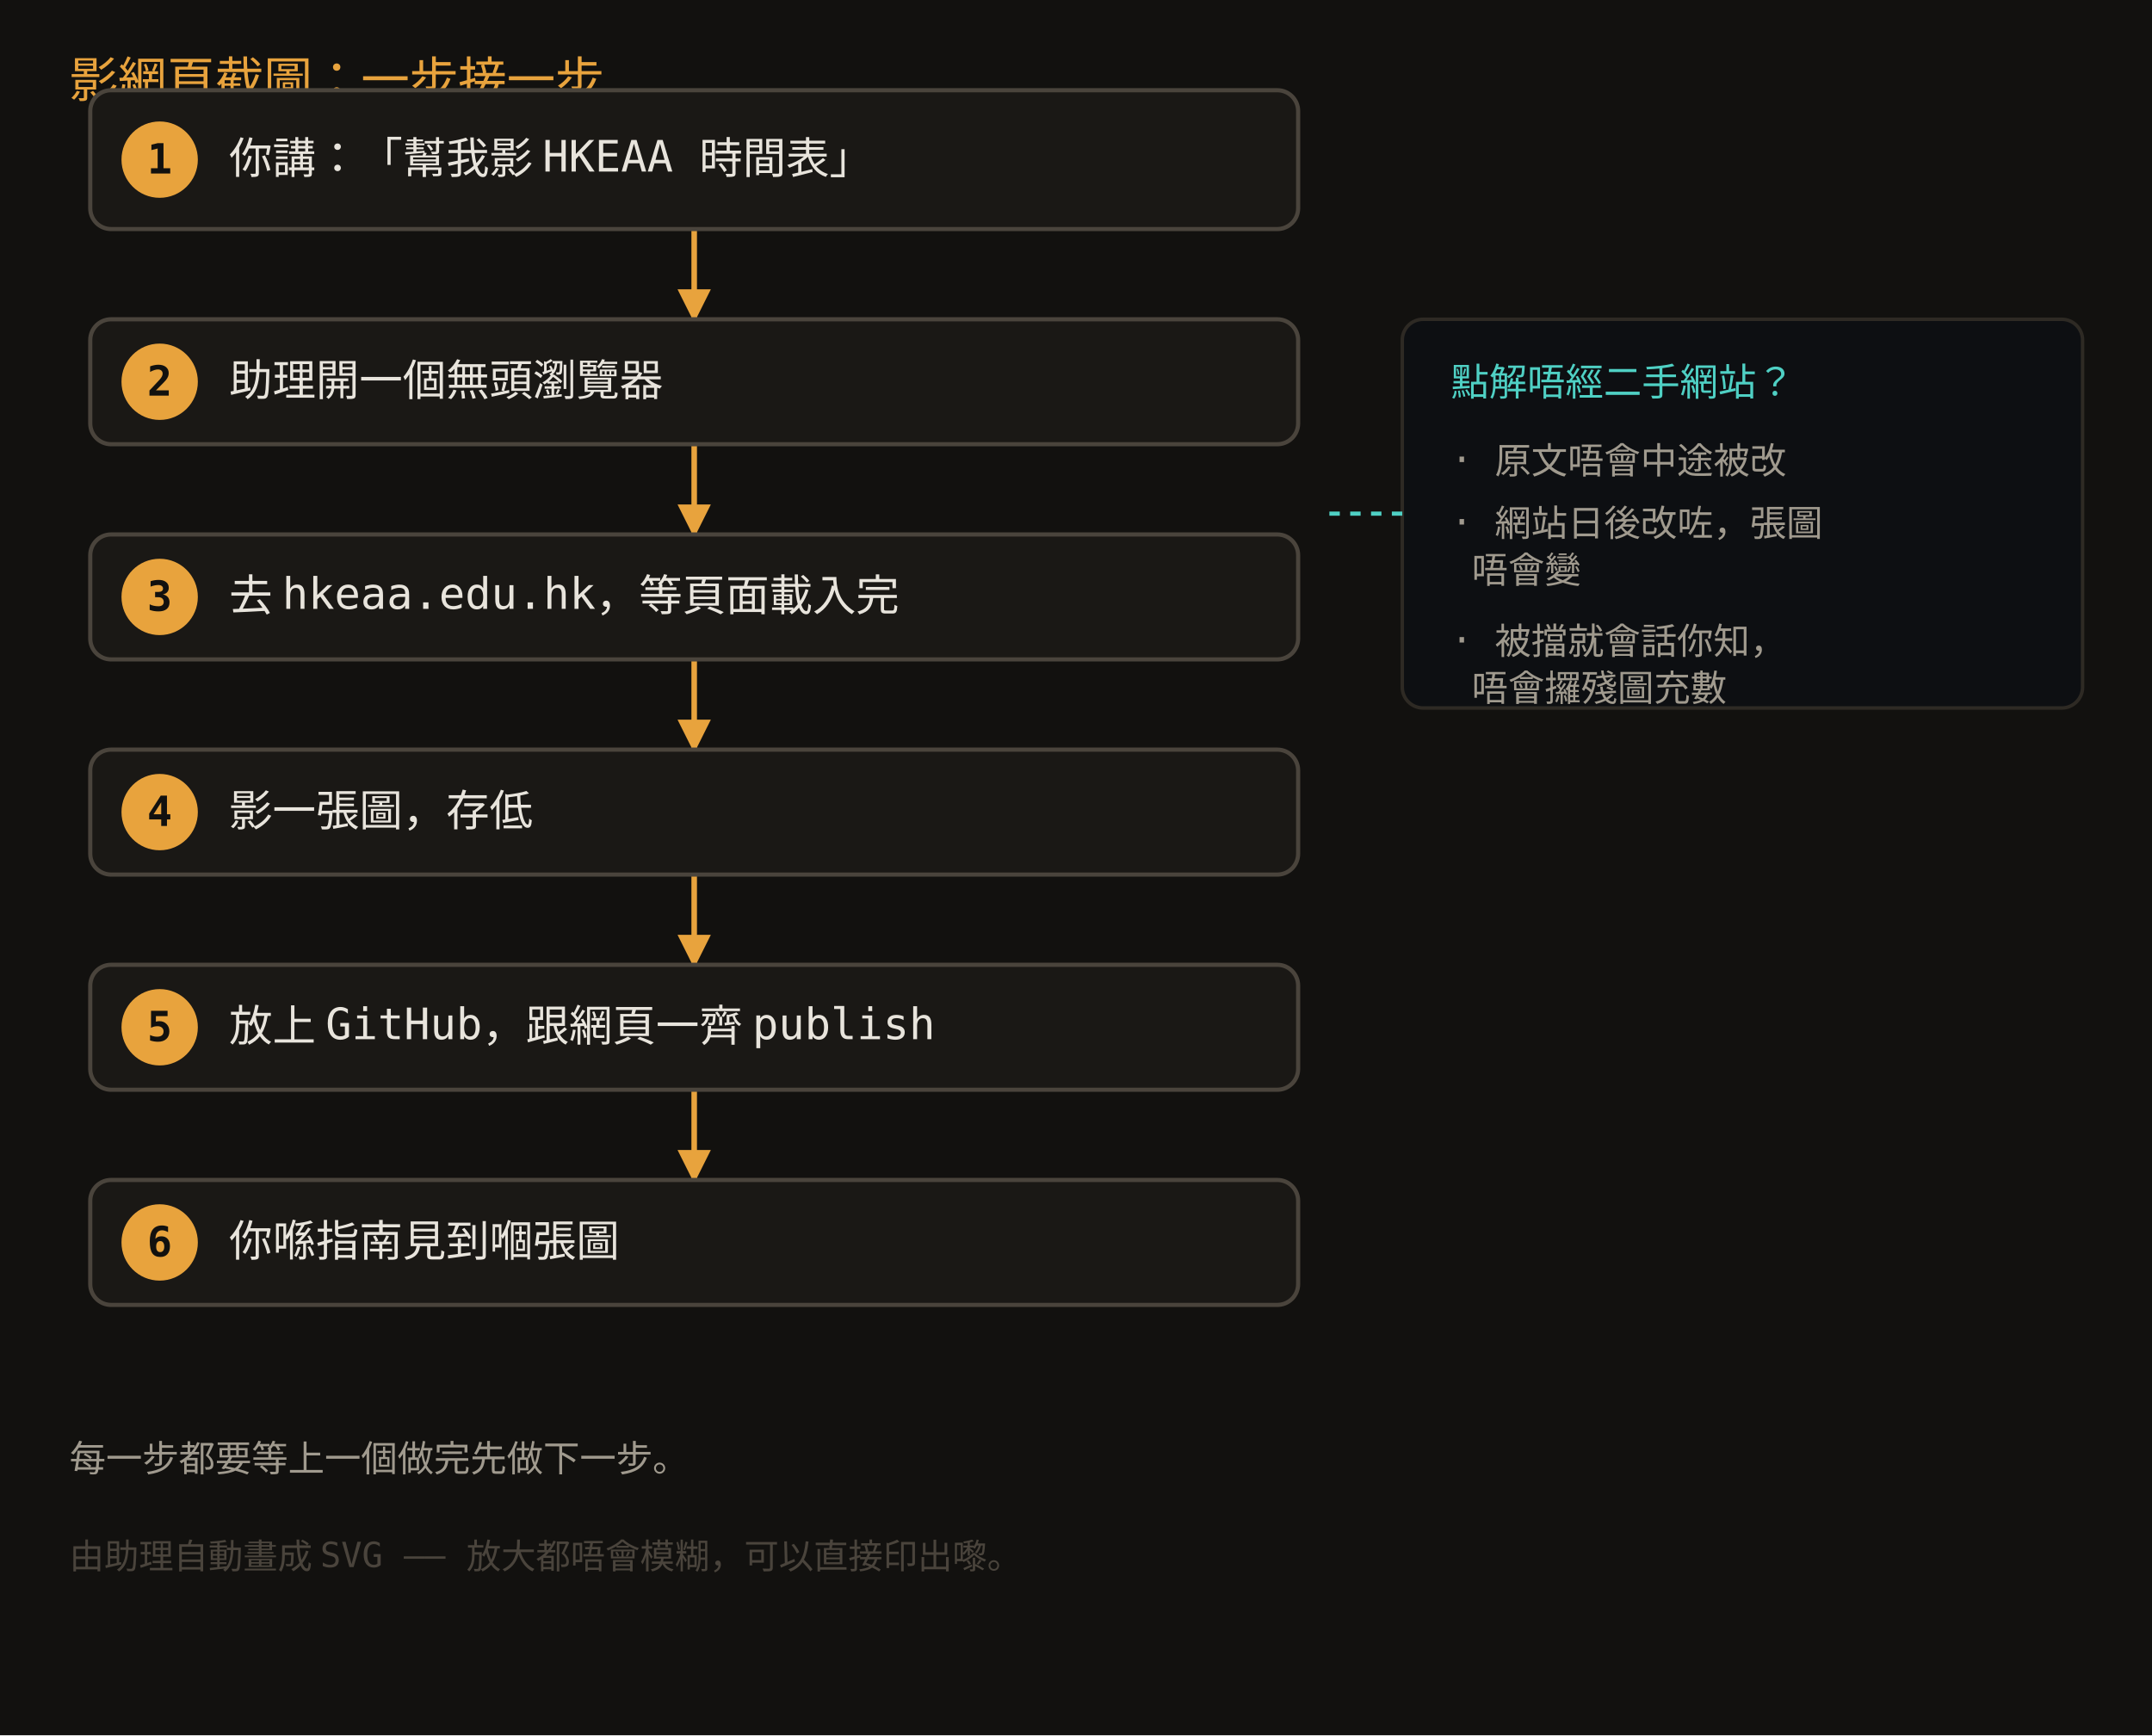
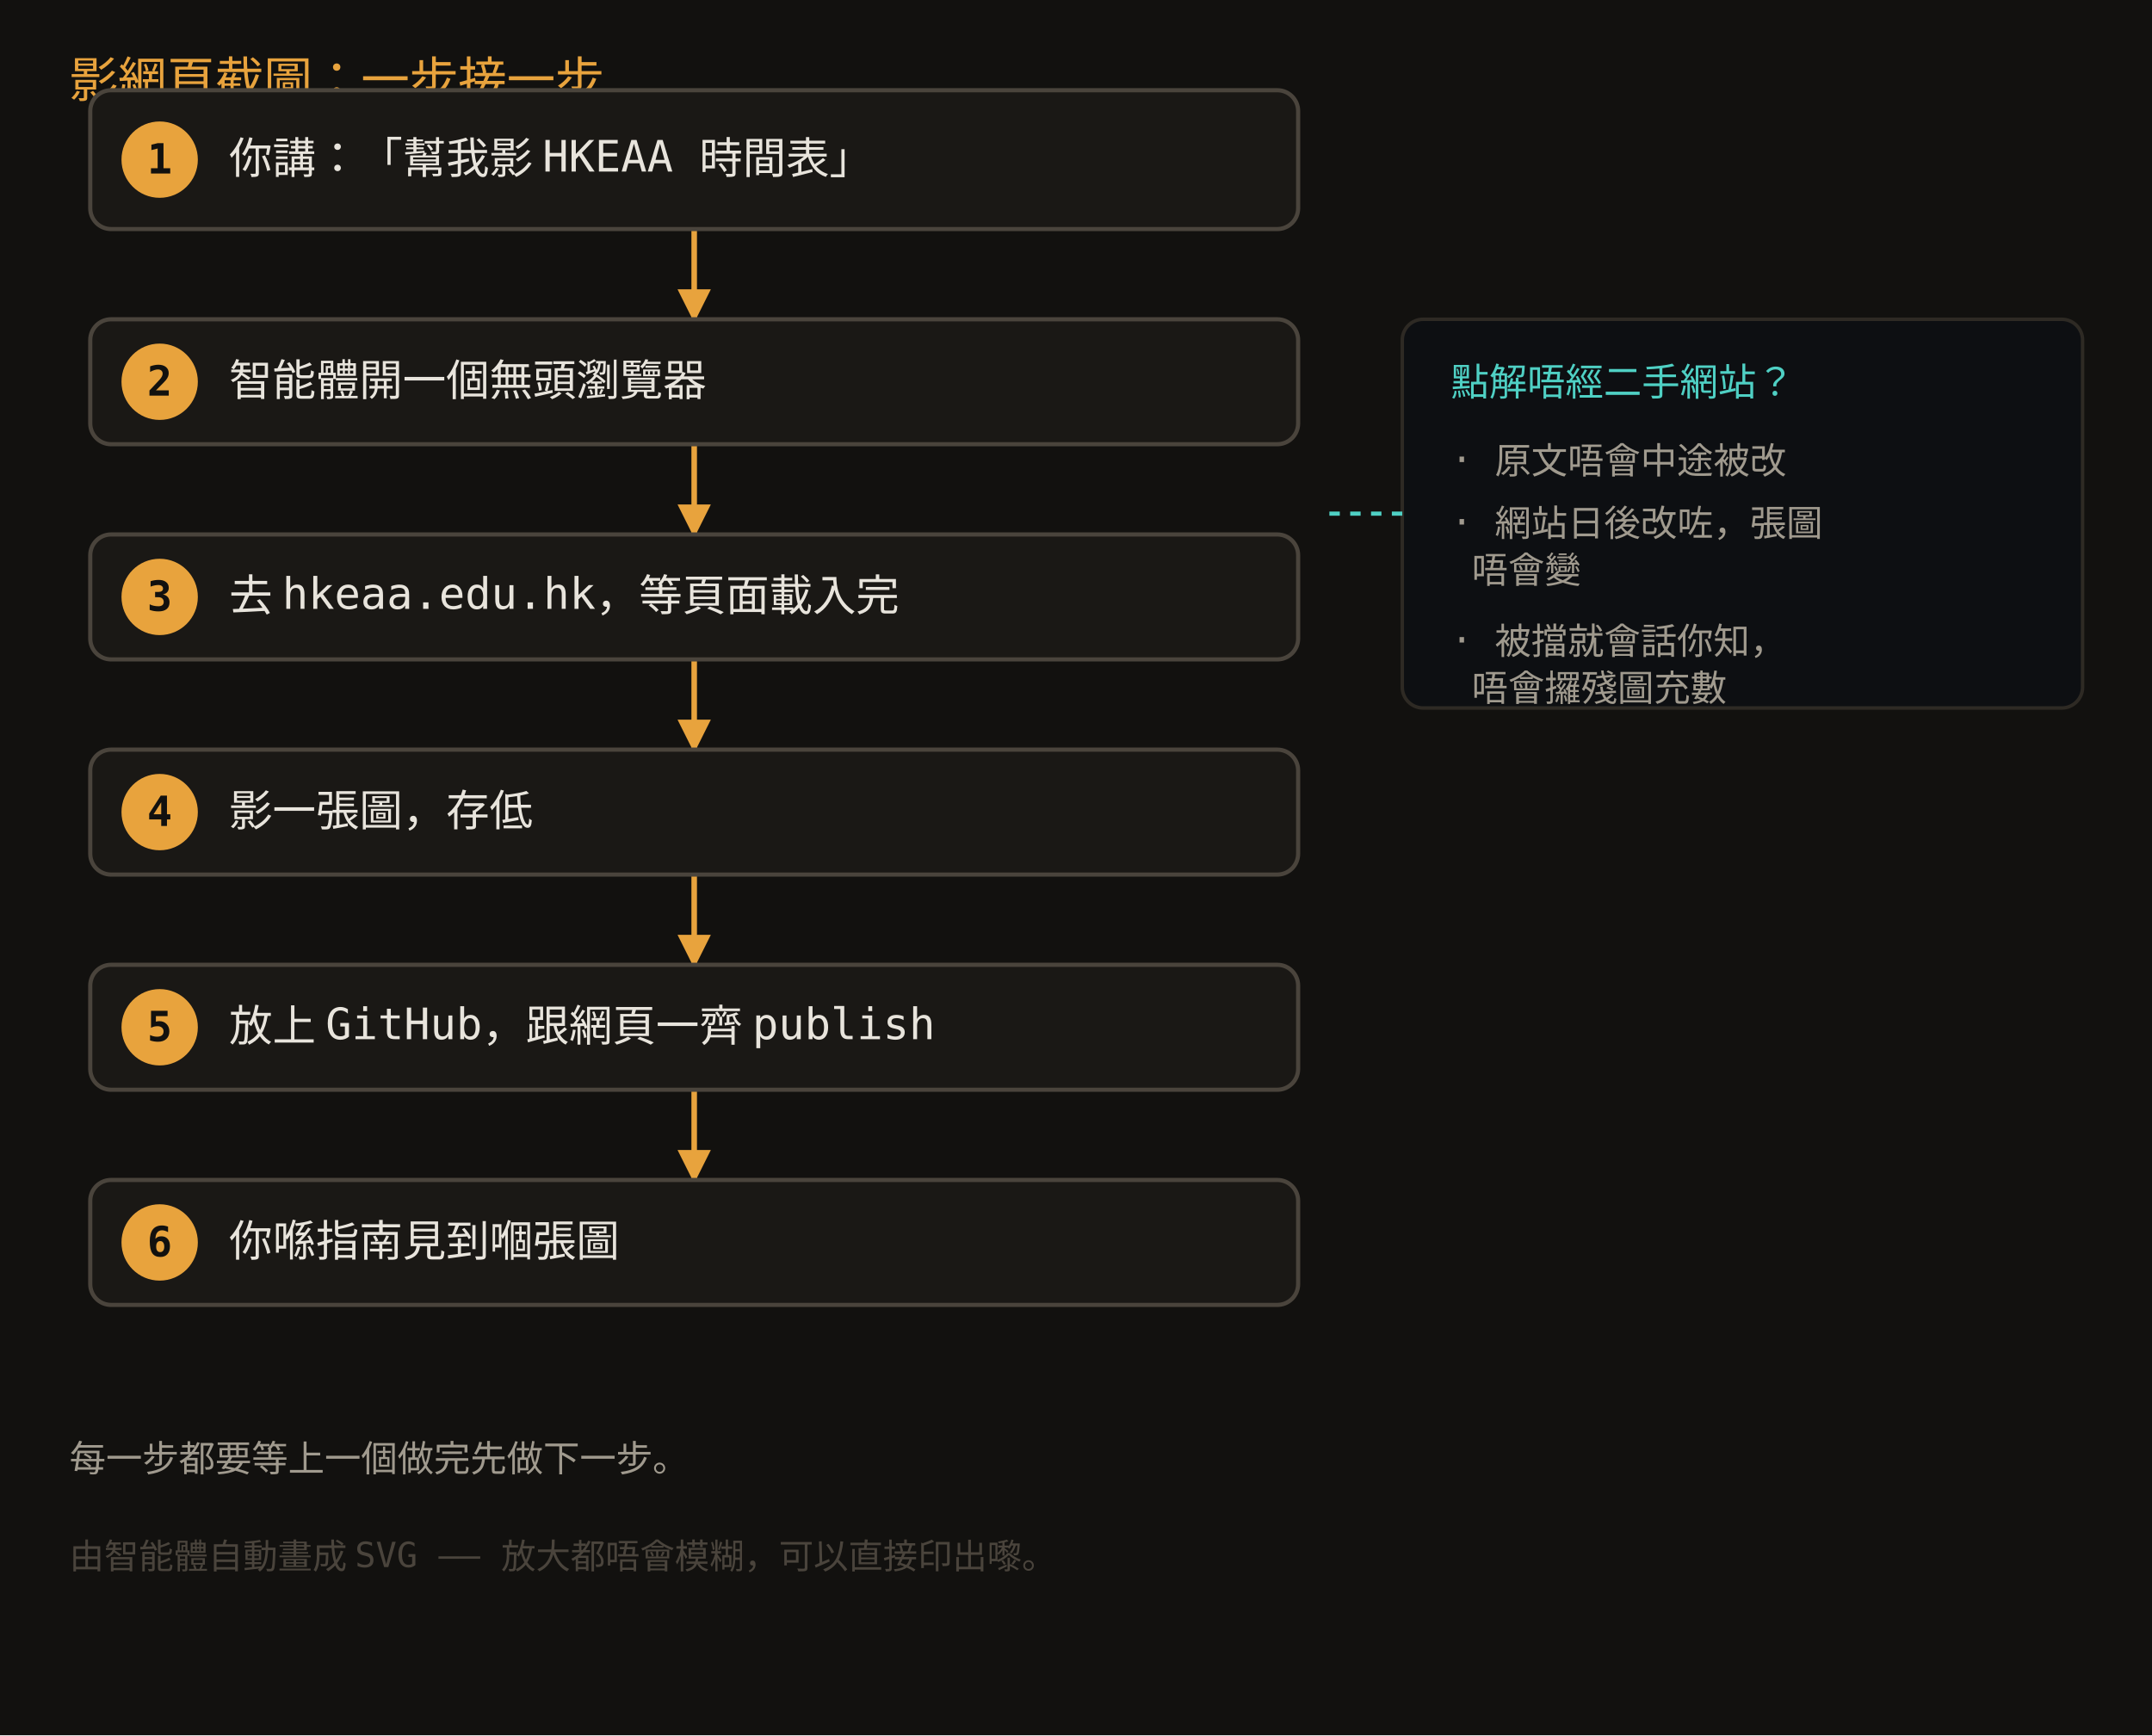
<svg xmlns="http://www.w3.org/2000/svg" viewBox="0 0 620 500" width="620" height="500" font-family="ui-monospace, 'DejaVu Sans Mono', Menlo, monospace">
  <rect width="620" height="500" fill="#12110f" />
  <defs>
    <marker id="ah" viewBox="0 0 10 10" refX="9" refY="5" markerWidth="6" markerHeight="6" orient="auto-start-reverse">
      <path d="M 0 0 L 10 5 L 0 10 z" fill="#e8a33d" />
    </marker>
  </defs>
  <text x="20" y="28" fill="#e8a33d" font-size="14">影網頁截圖：一步接一步</text>
  <g stroke="#e8a33d" stroke-width="1.6" fill="none" marker-end="url(#ah)">
    <path d="M 200 66  L 200 92" />
    <path d="M 200 128 L 200 154" />
    <path d="M 200 190 L 200 216" />
    <path d="M 200 252 L 200 278" />
    <path d="M 200 314 L 200 340" />
  </g>
  <g fill="#1a1815" stroke="#4a443c" stroke-width="1.2">
    <rect x="26" y="26" width="348" height="40" rx="6" />
    <rect x="26" y="92" width="348" height="36" rx="6" />
    <rect x="26" y="154" width="348" height="36" rx="6" />
    <rect x="26" y="216" width="348" height="36" rx="6" />
    <rect x="26" y="278" width="348" height="36" rx="6" />
    <rect x="26" y="340" width="348" height="36" rx="6" />
  </g>
  <g fill="#e8a33d">
    <circle cx="46" cy="46" r="11" />
    <circle cx="46" cy="110" r="11" />
    <circle cx="46" cy="172" r="11" />
    <circle cx="46" cy="234" r="11" />
    <circle cx="46" cy="296" r="11" />
    <circle cx="46" cy="358" r="11" />
  </g>
  <g fill="#12110f" font-size="12" text-anchor="middle" font-weight="bold">
    <text x="46" y="50">1</text>
    <text x="46" y="114">2</text>
    <text x="46" y="176">3</text>
    <text x="46" y="238">4</text>
    <text x="46" y="300">5</text>
    <text x="46" y="362">6</text>
  </g>
  <g fill="#e8e4dc" font-size="12.5">
    <text x="66" y="50">你講：「幫我影 HKEAA 時間表」</text>
-     <text x="66" y="114">助理開一個無頭瀏覽器</text>
+     <text x="66" y="114">智能體開一個無頭瀏覽器</text>
    <text x="66" y="176">去 hkeaa.edu.hk，等頁面載入完</text>
    <text x="66" y="238">影一張圖，存低</text>
    <text x="66" y="300">放上 GitHub，跟網頁一齊 publish</text>
    <text x="66" y="362">你喺指南見到嗰張圖</text>
  </g>
  <g>
    <rect x="404" y="92" width="196" height="112" rx="6" fill="#0d0f12" stroke="#2e2a24" stroke-width="1" />
    <text x="418" y="114" fill="#4fd0c4" font-size="11">點解唔經二手網站？</text>
    <g fill="#a09a8e" font-size="10.5">
      <text x="418" y="136">· 原文唔會中途被改</text>
      <text x="418" y="154">· 網站日後改咗，張圖</text>
      <text x="424" y="168">   唔會變</text>
      <text x="418" y="188">· 被擋就會話你知，</text>
      <text x="424" y="202">   唔會攞殘圖充數</text>
    </g>
    <path d="M 404 148 L 380 148" stroke="#4fd0c4" stroke-width="1.2" stroke-dasharray="3 3" fill="none" />
  </g>
  <text x="20" y="424" fill="#a09a8e" font-size="10.5">
    每一步都要等上一個做完先做下一步。
  </text>
  <text x="20" y="452" fill="#4a443c" font-size="10">
-     由助理自動畫成 SVG —— 放大都唔會模糊，可以直接印出嚟。
+     由智能體自動畫成 SVG —— 放大都唔會模糊，可以直接印出嚟。
  </text>
</svg>
